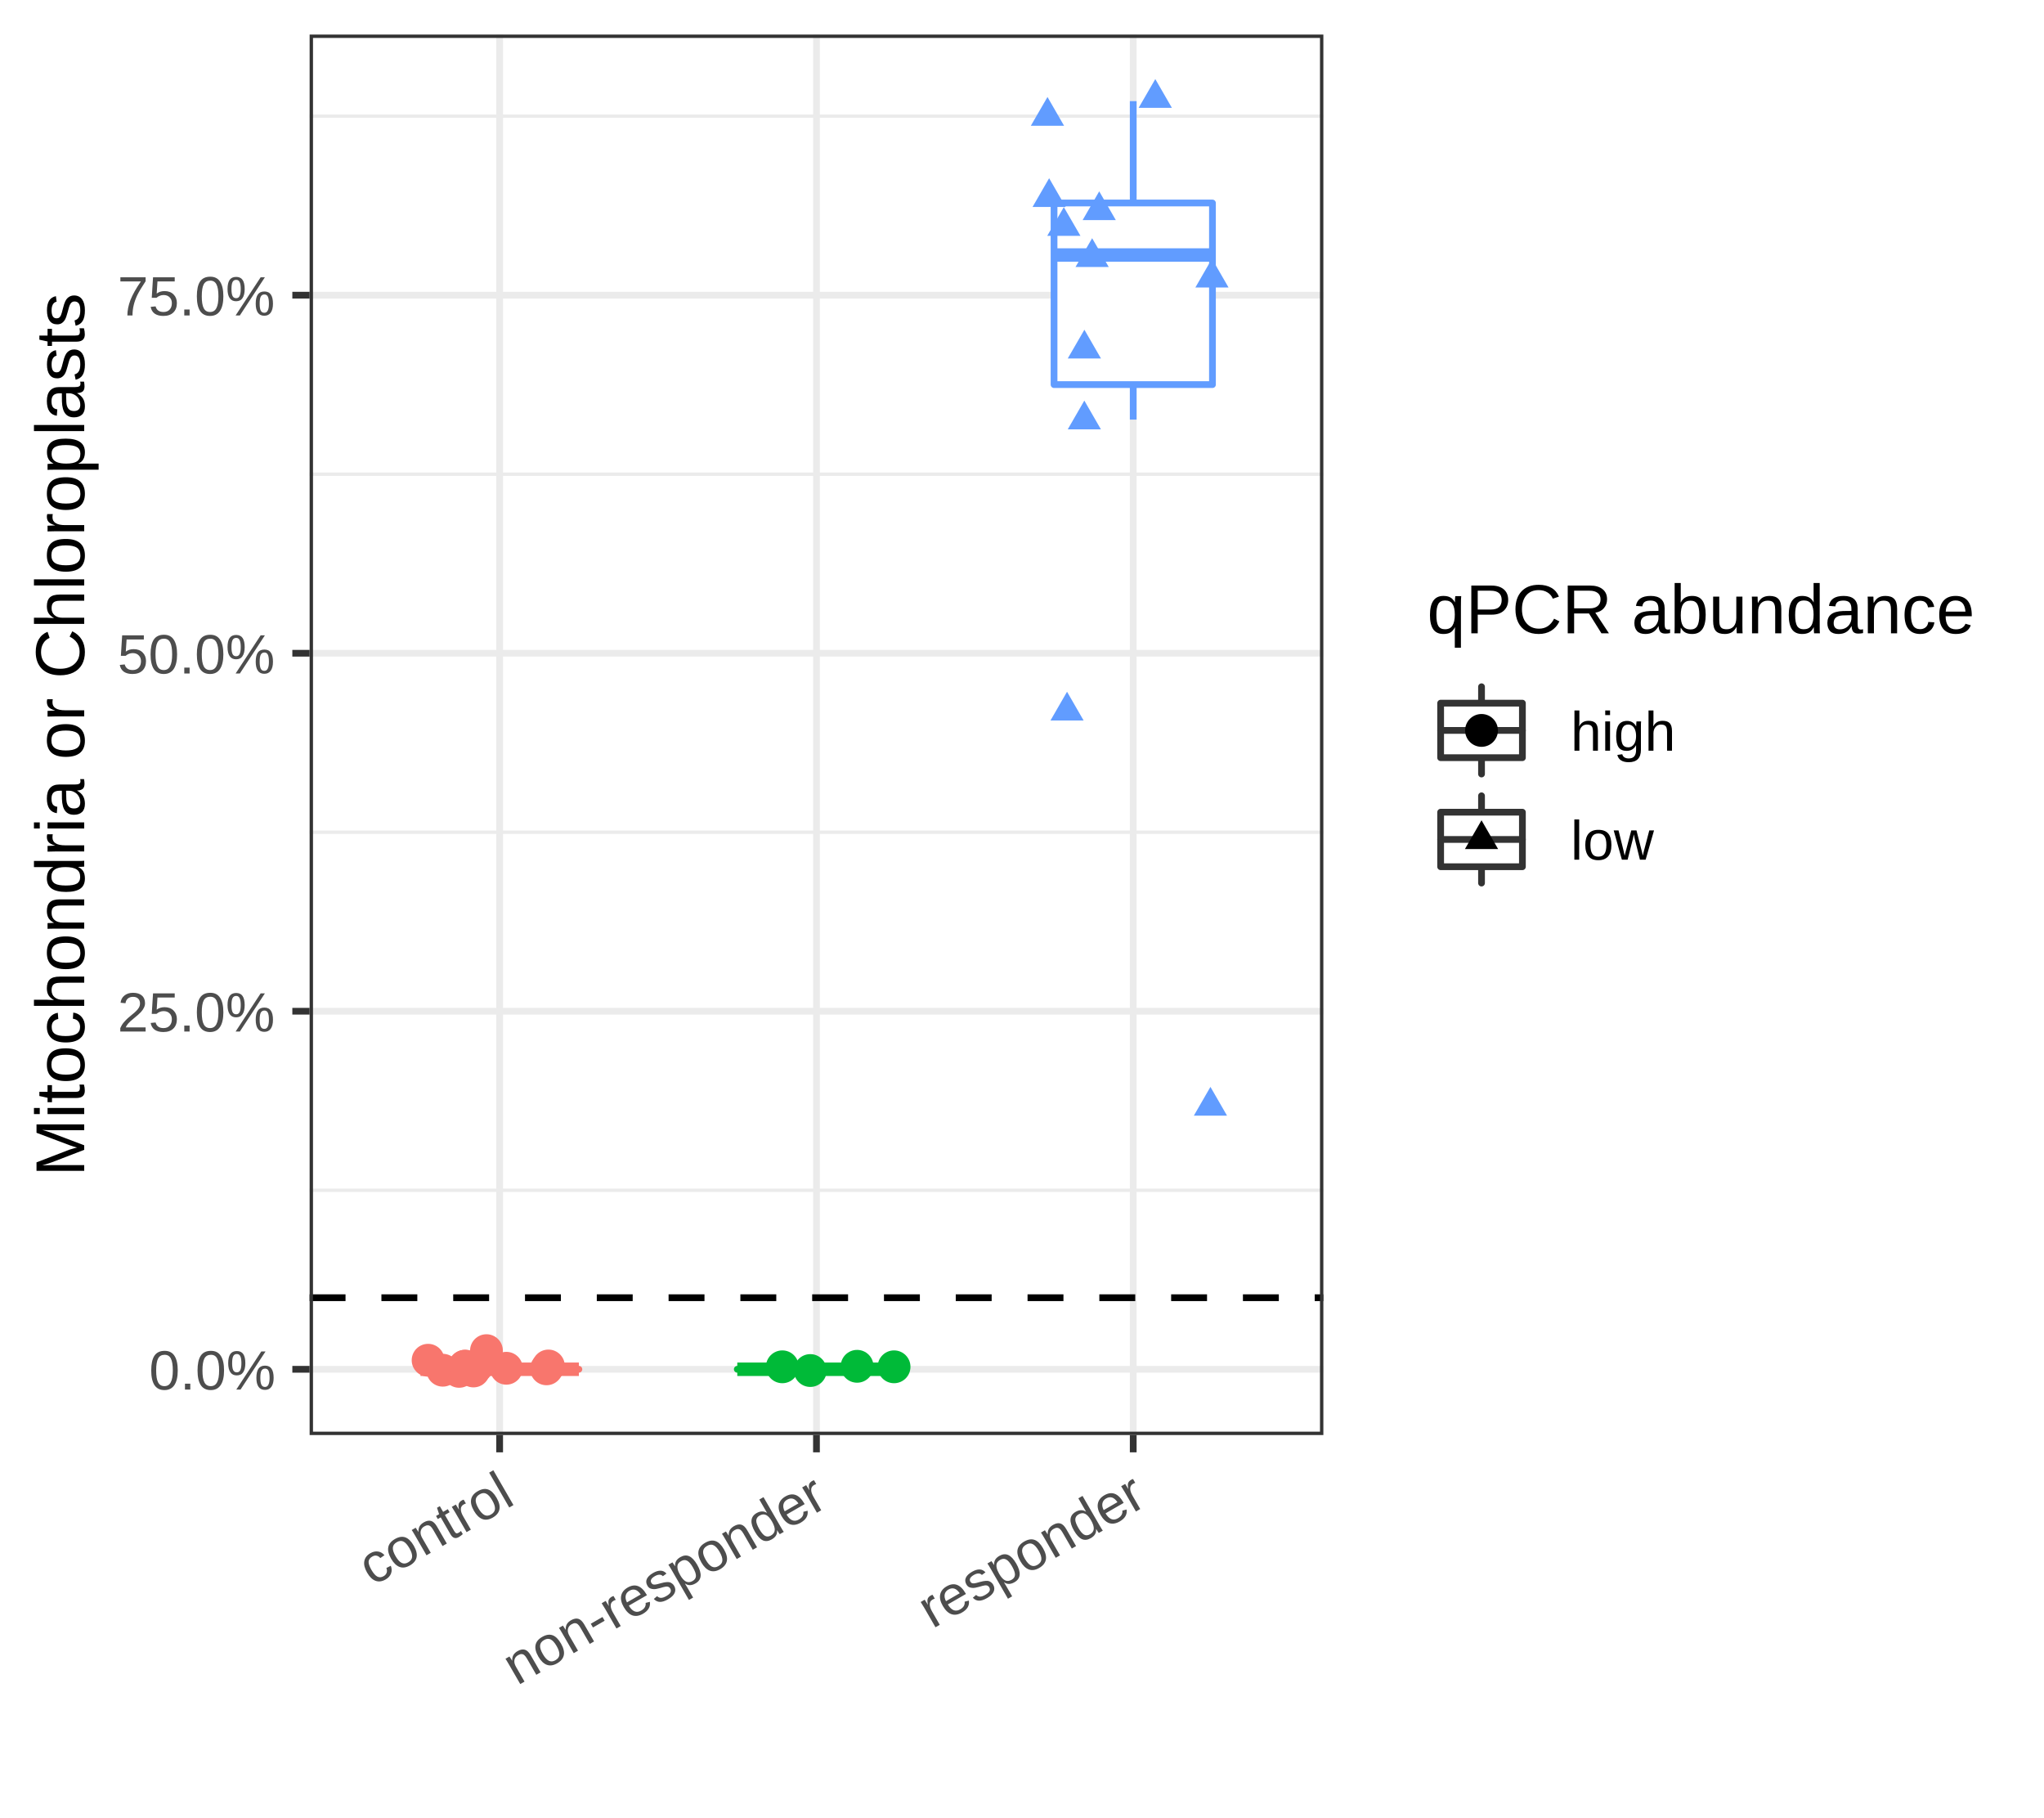
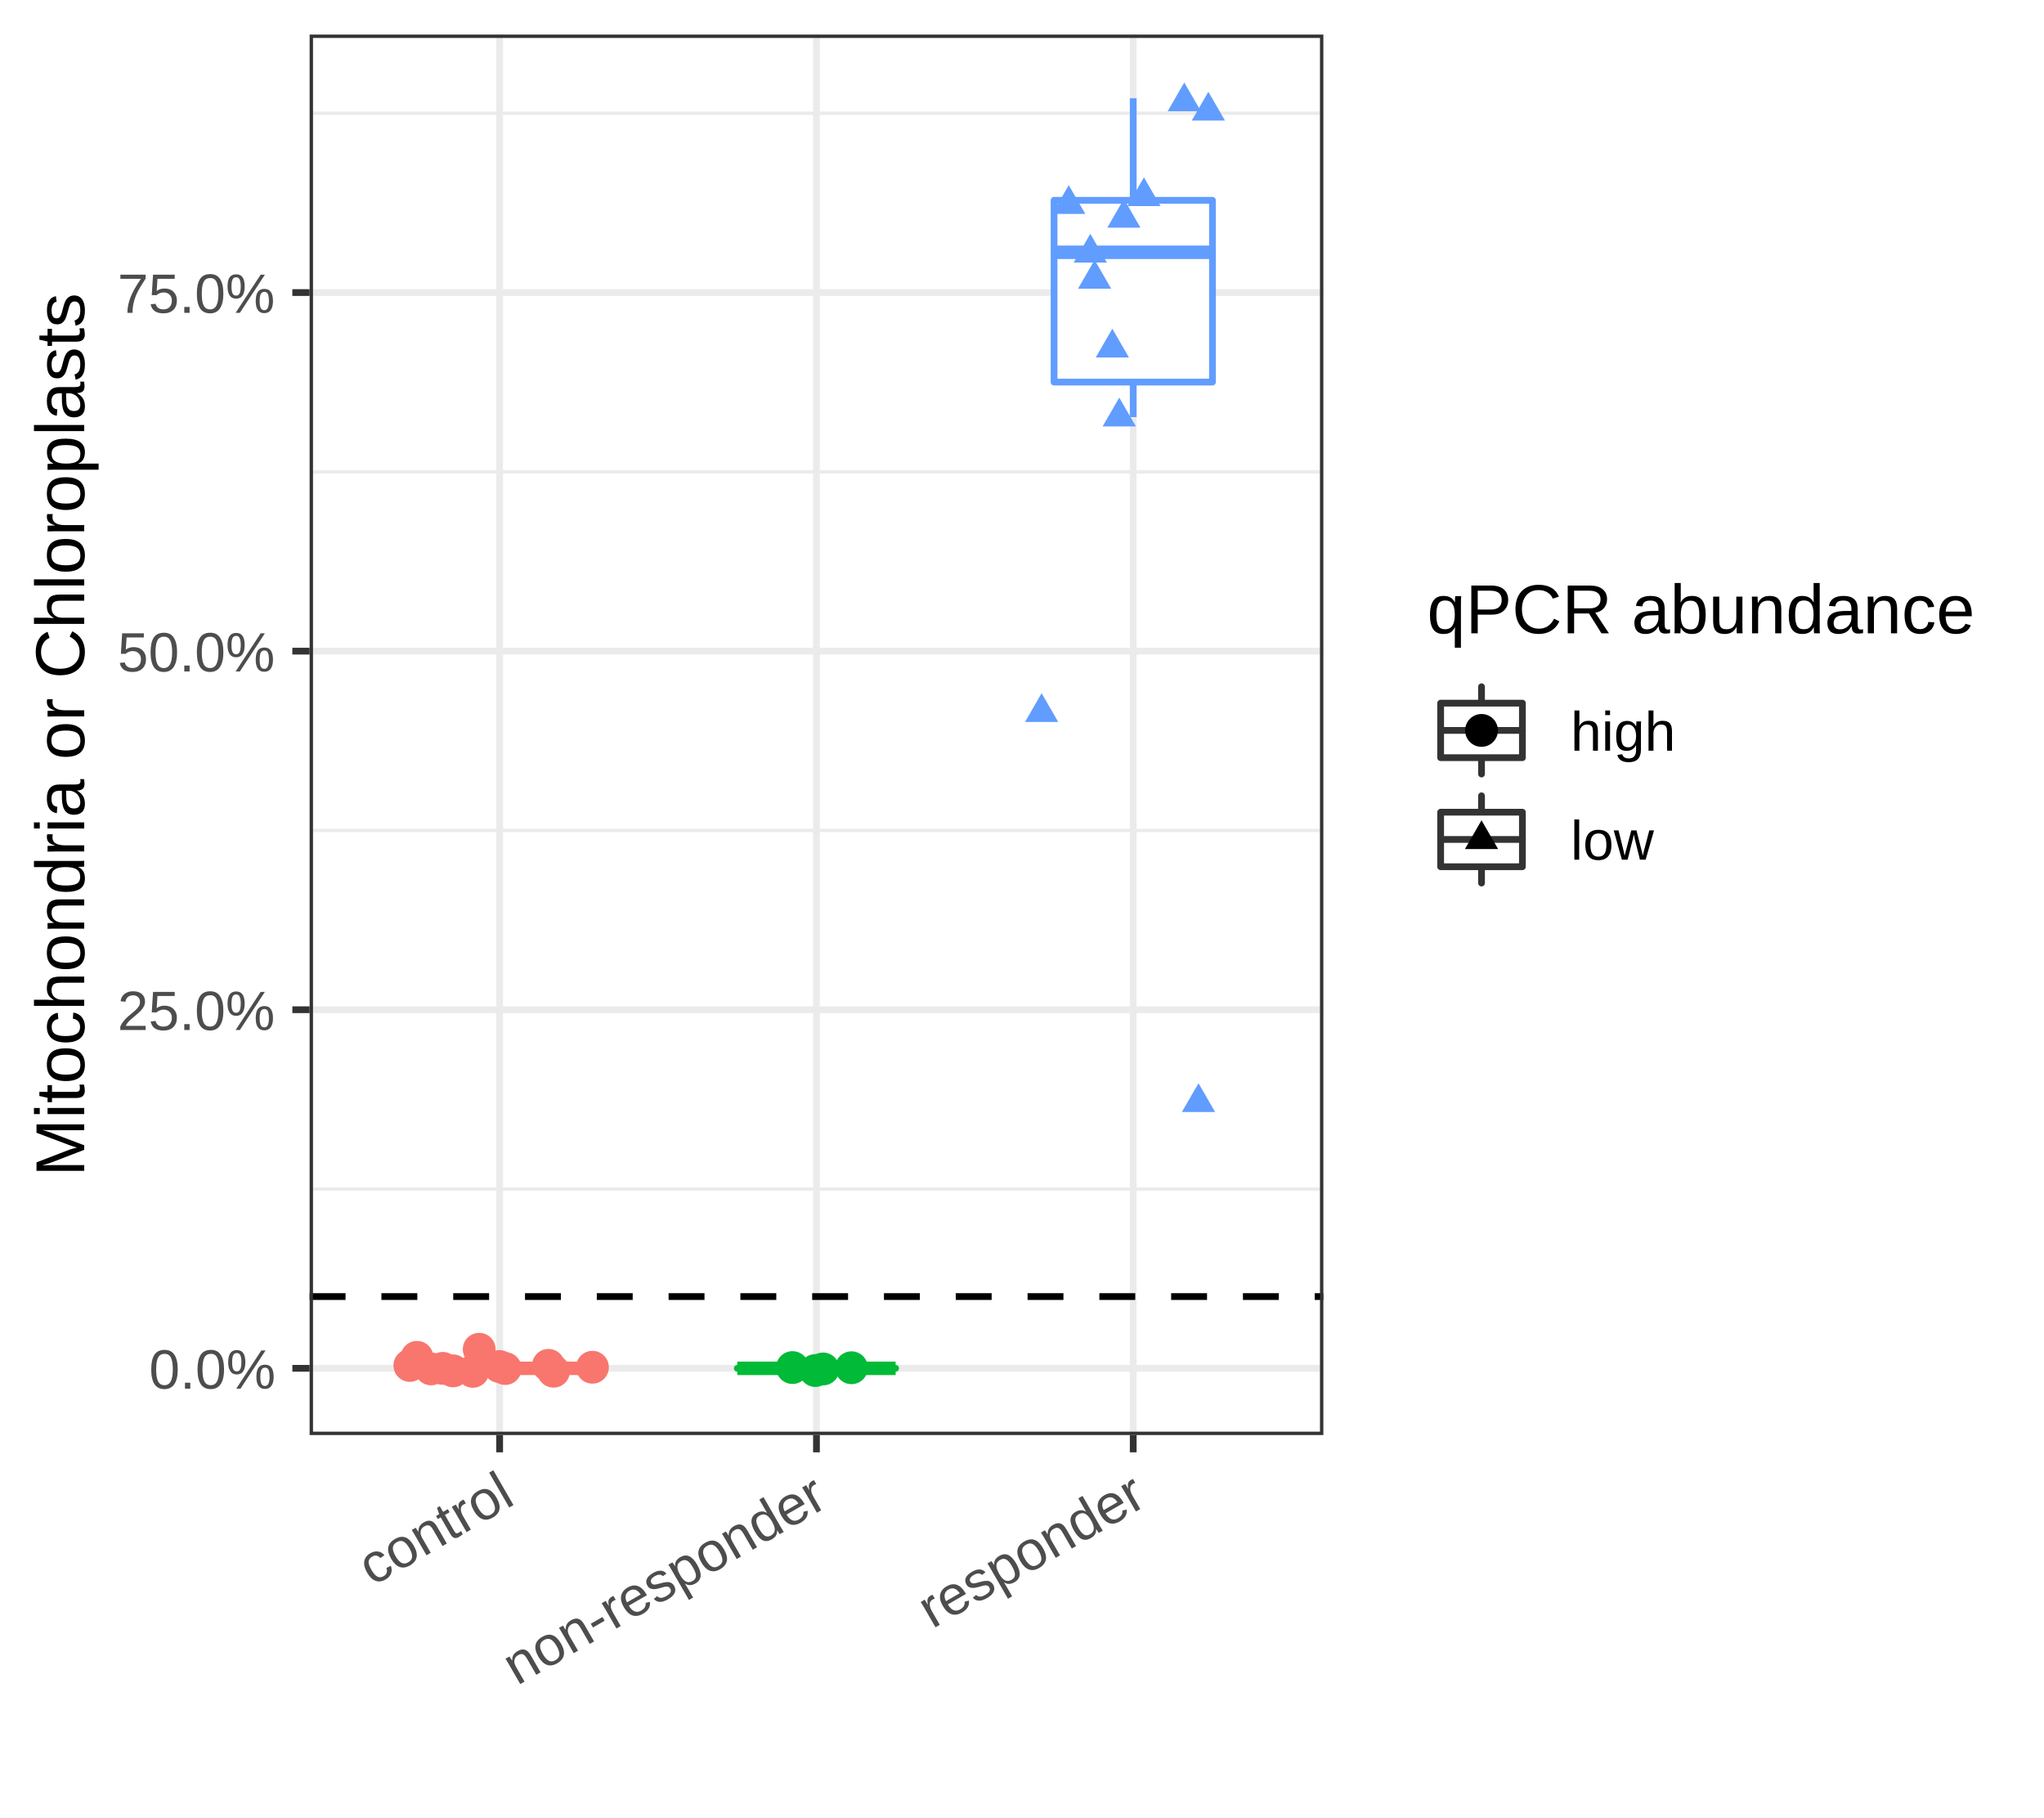
<svg xmlns="http://www.w3.org/2000/svg" viewBox="0 0 324.00 288.00">
  <defs>
    <style type="text/css">
    line, polyline, path, rect, circle {
      fill: none;
      stroke: #000000;
      stroke-linecap: round;
      stroke-linejoin: round;
      stroke-miterlimit: 10.00;
    }
  </style>
  </defs>
  <rect width="100%" height="100%" style="stroke: none; fill: #FFFFFF;" />
  <rect x="0.00" y="0.00" width="324.00" height="288.00" style="stroke-width: 1.07; stroke: #FFFFFF; fill: #FFFFFF;" />
  <defs>
    <clipPath id="cpNDkuMDc2fDIwOS43NjN8MjI3LjQwNnw1LjQ3OTQ1">
      <rect x="49.08" y="5.48" width="160.69" height="221.93" />
    </clipPath>
  </defs>
  <rect x="49.08" y="5.48" width="160.69" height="221.93" style="stroke-width: 1.07; stroke: none; fill: #FFFFFF;" clip-path="url(#cpNDkuMDc2fDIwOS43NjN8MjI3LjQwNnw1LjQ3OTQ1)" />
-   <polyline points="49.08,188.62 209.76,188.62 " style="stroke-width: 0.53; stroke: #EBEBEB; stroke-linecap: butt;" clip-path="url(#cpNDkuMDc2fDIwOS43NjN8MjI3LjQwNnw1LjQ3OTQ1)" />
-   <polyline points="49.08,131.88 209.76,131.88 " style="stroke-width: 0.53; stroke: #EBEBEB; stroke-linecap: butt;" clip-path="url(#cpNDkuMDc2fDIwOS43NjN8MjI3LjQwNnw1LjQ3OTQ1)" />
-   <polyline points="49.08,75.15 209.76,75.15 " style="stroke-width: 0.53; stroke: #EBEBEB; stroke-linecap: butt;" clip-path="url(#cpNDkuMDc2fDIwOS43NjN8MjI3LjQwNnw1LjQ3OTQ1)" />
-   <polyline points="49.08,18.41 209.76,18.41 " style="stroke-width: 0.53; stroke: #EBEBEB; stroke-linecap: butt;" clip-path="url(#cpNDkuMDc2fDIwOS43NjN8MjI3LjQwNnw1LjQ3OTQ1)" />
-   <polyline points="49.08,216.99 209.76,216.99 " style="stroke-width: 1.07; stroke: #EBEBEB; stroke-linecap: butt;" clip-path="url(#cpNDkuMDc2fDIwOS43NjN8MjI3LjQwNnw1LjQ3OTQ1)" />
-   <polyline points="49.08,160.25 209.76,160.25 " style="stroke-width: 1.07; stroke: #EBEBEB; stroke-linecap: butt;" clip-path="url(#cpNDkuMDc2fDIwOS43NjN8MjI3LjQwNnw1LjQ3OTQ1)" />
-   <polyline points="49.08,103.52 209.76,103.52 " style="stroke-width: 1.07; stroke: #EBEBEB; stroke-linecap: butt;" clip-path="url(#cpNDkuMDc2fDIwOS43NjN8MjI3LjQwNnw1LjQ3OTQ1)" />
-   <polyline points="49.08,46.78 209.76,46.78 " style="stroke-width: 1.07; stroke: #EBEBEB; stroke-linecap: butt;" clip-path="url(#cpNDkuMDc2fDIwOS43NjN8MjI3LjQwNnw1LjQ3OTQ1)" />
+   <polyline points="49.08,188.43 209.76,188.43 " style="stroke-width: 0.53; stroke: #EBEBEB; stroke-linecap: butt;" clip-path="url(#cpNDkuMDc2fDIwOS43NjN8MjI3LjQwNnw1LjQ3OTQ1)" />
+   <polyline points="49.08,131.60 209.76,131.60 " style="stroke-width: 0.53; stroke: #EBEBEB; stroke-linecap: butt;" clip-path="url(#cpNDkuMDc2fDIwOS43NjN8MjI3LjQwNnw1LjQ3OTQ1)" />
+   <polyline points="49.08,74.77 209.76,74.77 " style="stroke-width: 0.53; stroke: #EBEBEB; stroke-linecap: butt;" clip-path="url(#cpNDkuMDc2fDIwOS43NjN8MjI3LjQwNnw1LjQ3OTQ1)" />
+   <polyline points="49.08,17.95 209.76,17.95 " style="stroke-width: 0.53; stroke: #EBEBEB; stroke-linecap: butt;" clip-path="url(#cpNDkuMDc2fDIwOS43NjN8MjI3LjQwNnw1LjQ3OTQ1)" />
+   <polyline points="49.08,216.84 209.76,216.84 " style="stroke-width: 1.07; stroke: #EBEBEB; stroke-linecap: butt;" clip-path="url(#cpNDkuMDc2fDIwOS43NjN8MjI3LjQwNnw1LjQ3OTQ1)" />
+   <polyline points="49.08,160.01 209.76,160.01 " style="stroke-width: 1.07; stroke: #EBEBEB; stroke-linecap: butt;" clip-path="url(#cpNDkuMDc2fDIwOS43NjN8MjI3LjQwNnw1LjQ3OTQ1)" />
+   <polyline points="49.08,103.19 209.76,103.19 " style="stroke-width: 1.07; stroke: #EBEBEB; stroke-linecap: butt;" clip-path="url(#cpNDkuMDc2fDIwOS43NjN8MjI3LjQwNnw1LjQ3OTQ1)" />
+   <polyline points="49.08,46.36 209.76,46.36 " style="stroke-width: 1.07; stroke: #EBEBEB; stroke-linecap: butt;" clip-path="url(#cpNDkuMDc2fDIwOS43NjN8MjI3LjQwNnw1LjQ3OTQ1)" />
  <polyline points="79.20,227.41 79.20,5.48 " style="stroke-width: 1.07; stroke: #EBEBEB; stroke-linecap: butt;" clip-path="url(#cpNDkuMDc2fDIwOS43NjN8MjI3LjQwNnw1LjQ3OTQ1)" />
  <polyline points="129.42,227.41 129.42,5.48 " style="stroke-width: 1.07; stroke: #EBEBEB; stroke-linecap: butt;" clip-path="url(#cpNDkuMDc2fDIwOS43NjN8MjI3LjQwNnw1LjQ3OTQ1)" />
  <polyline points="179.63,227.41 179.63,5.48 " style="stroke-width: 1.07; stroke: #EBEBEB; stroke-linecap: butt;" clip-path="url(#cpNDkuMDc2fDIwOS43NjN8MjI3LjQwNnw1LjQ3OTQ1)" />
-   <circle cx="79.20" cy="215.61" r="1.95pt" style="stroke-width: 0.71; stroke: none;" clip-path="url(#cpNDkuMDc2fDIwOS43NjN8MjI3LjQwNnw1LjQ3OTQ1)" />
-   <circle cx="79.20" cy="214.24" r="1.95pt" style="stroke-width: 0.71; stroke: none;" clip-path="url(#cpNDkuMDc2fDIwOS43NjN8MjI3LjQwNnw1LjQ3OTQ1)" />
-   <line x1="79.20" y1="216.99" x2="79.20" y2="216.99" style="stroke-width: 1.07; stroke: #F8766D; stroke-linecap: butt;" clip-path="url(#cpNDkuMDc2fDIwOS43NjN8MjI3LjQwNnw1LjQ3OTQ1)" />
-   <line x1="79.20" y1="216.99" x2="79.20" y2="216.99" style="stroke-width: 1.07; stroke: #F8766D; stroke-linecap: butt;" clip-path="url(#cpNDkuMDc2fDIwOS43NjN8MjI3LjQwNnw1LjQ3OTQ1)" />
-   <polyline points="66.65,216.99 66.65,216.99 91.76,216.99 91.76,216.99 66.65,216.99 " style="stroke-width: 1.07; stroke: #F8766D; fill: #FFFFFF;" clip-path="url(#cpNDkuMDc2fDIwOS43NjN8MjI3LjQwNnw1LjQ3OTQ1)" />
-   <line x1="66.65" y1="216.99" x2="91.76" y2="216.99" style="stroke-width: 2.13; stroke: #F8766D; stroke-linecap: butt;" clip-path="url(#cpNDkuMDc2fDIwOS43NjN8MjI3LjQwNnw1LjQ3OTQ1)" />
-   <line x1="129.42" y1="216.99" x2="129.42" y2="216.99" style="stroke-width: 1.07; stroke: #00BA38; stroke-linecap: butt;" clip-path="url(#cpNDkuMDc2fDIwOS43NjN8MjI3LjQwNnw1LjQ3OTQ1)" />
-   <line x1="129.42" y1="216.99" x2="129.42" y2="216.99" style="stroke-width: 1.07; stroke: #00BA38; stroke-linecap: butt;" clip-path="url(#cpNDkuMDc2fDIwOS43NjN8MjI3LjQwNnw1LjQ3OTQ1)" />
-   <polyline points="116.87,216.99 116.87,216.99 141.97,216.99 141.97,216.99 116.87,216.99 " style="stroke-width: 1.07; stroke: #00BA38; fill: #FFFFFF;" clip-path="url(#cpNDkuMDc2fDIwOS43NjN8MjI3LjQwNnw1LjQ3OTQ1)" />
-   <line x1="116.87" y1="216.99" x2="141.97" y2="216.99" style="stroke-width: 2.13; stroke: #00BA38; stroke-linecap: butt;" clip-path="url(#cpNDkuMDc2fDIwOS43NjN8MjI3LjQwNnw1LjQ3OTQ1)" />
-   <circle cx="179.63" cy="174.80" r="1.95pt" style="stroke-width: 0.71; stroke: none;" clip-path="url(#cpNDkuMDc2fDIwOS43NjN8MjI3LjQwNnw1LjQ3OTQ1)" />
-   <circle cx="179.63" cy="113.03" r="1.95pt" style="stroke-width: 0.71; stroke: none;" clip-path="url(#cpNDkuMDc2fDIwOS43NjN8MjI3LjQwNnw1LjQ3OTQ1)" />
-   <line x1="179.63" y1="32.17" x2="179.63" y2="16.03" style="stroke-width: 1.07; stroke: #619CFF; stroke-linecap: butt;" clip-path="url(#cpNDkuMDc2fDIwOS43NjN8MjI3LjQwNnw1LjQ3OTQ1)" />
-   <line x1="179.63" y1="60.95" x2="179.63" y2="66.49" style="stroke-width: 1.07; stroke: #619CFF; stroke-linecap: butt;" clip-path="url(#cpNDkuMDc2fDIwOS43NjN8MjI3LjQwNnw1LjQ3OTQ1)" />
-   <polyline points="167.08,32.17 167.08,60.95 192.19,60.95 192.19,32.17 167.08,32.17 " style="stroke-width: 1.07; stroke: #619CFF; fill: #FFFFFF;" clip-path="url(#cpNDkuMDc2fDIwOS43NjN8MjI3LjQwNnw1LjQ3OTQ1)" />
-   <line x1="167.08" y1="40.41" x2="192.19" y2="40.41" style="stroke-width: 2.13; stroke: #619CFF; stroke-linecap: butt;" clip-path="url(#cpNDkuMDc2fDIwOS43NjN8MjI3LjQwNnw1LjQ3OTQ1)" />
-   <polyline points="174.24,30.32 176.87,34.88 171.61,34.88 " style="stroke-width: 0.71; stroke: none; fill: #619CFF;" clip-path="url(#cpNDkuMDc2fDIwOS43NjN8MjI3LjQwNnw1LjQ3OTQ1)" />
-   <circle cx="128.44" cy="217.19" r="1.95pt" style="stroke-width: 0.71; stroke: none; fill: #00BA38;" clip-path="url(#cpNDkuMDc2fDIwOS43NjN8MjI3LjQwNnw1LjQ3OTQ1)" />
-   <circle cx="141.72" cy="216.60" r="1.95pt" style="stroke-width: 0.71; stroke: none; fill: #00BA38;" clip-path="url(#cpNDkuMDc2fDIwOS43NjN8MjI3LjQwNnw1LjQ3OTQ1)" />
-   <polyline points="191.87,172.24 194.50,176.80 189.24,176.80 " style="stroke-width: 0.71; stroke: none; fill: #619CFF;" clip-path="url(#cpNDkuMDc2fDIwOS43NjN8MjI3LjQwNnw1LjQ3OTQ1)" />
-   <polyline points="166.30,28.24 168.93,32.80 163.67,32.80 " style="stroke-width: 0.71; stroke: none; fill: #619CFF;" clip-path="url(#cpNDkuMDc2fDIwOS43NjN8MjI3LjQwNnw1LjQ3OTQ1)" />
-   <polyline points="183.13,12.53 185.76,17.09 180.49,17.09 " style="stroke-width: 0.71; stroke: none; fill: #619CFF;" clip-path="url(#cpNDkuMDc2fDIwOS43NjN8MjI3LjQwNnw1LjQ3OTQ1)" />
-   <circle cx="74.49" cy="217.01" r="1.95pt" style="stroke-width: 0.71; stroke: none; fill: #F8766D;" clip-path="url(#cpNDkuMDc2fDIwOS43NjN8MjI3LjQwNnw1LjQ3OTQ1)" />
-   <circle cx="75.05" cy="217.26" r="1.95pt" style="stroke-width: 0.71; stroke: none; fill: #F8766D;" clip-path="url(#cpNDkuMDc2fDIwOS43NjN8MjI3LjQwNnw1LjQ3OTQ1)" />
-   <polyline points="171.88,63.48 174.51,68.04 169.25,68.04 " style="stroke-width: 0.71; stroke: none; fill: #619CFF;" clip-path="url(#cpNDkuMDc2fDIwOS43NjN8MjI3LjQwNnw1LjQ3OTQ1)" />
-   <circle cx="75.62" cy="216.52" r="1.95pt" style="stroke-width: 0.71; stroke: none; fill: #F8766D;" clip-path="url(#cpNDkuMDc2fDIwOS43NjN8MjI3LjQwNnw1LjQ3OTQ1)" />
-   <circle cx="67.86" cy="215.56" r="1.95pt" style="stroke-width: 0.71; stroke: none; fill: #F8766D;" clip-path="url(#cpNDkuMDc2fDIwOS43NjN8MjI3LjQwNnw1LjQ3OTQ1)" />
-   <circle cx="73.65" cy="216.52" r="1.95pt" style="stroke-width: 0.71; stroke: none; fill: #F8766D;" clip-path="url(#cpNDkuMDc2fDIwOS43NjN8MjI3LjQwNnw1LjQ3OTQ1)" />
-   <circle cx="80.26" cy="216.83" r="1.95pt" style="stroke-width: 0.71; stroke: none; fill: #F8766D;" clip-path="url(#cpNDkuMDc2fDIwOS43NjN8MjI3LjQwNnw1LjQ3OTQ1)" />
-   <polyline points="169.14,109.62 171.77,114.18 166.51,114.18 " style="stroke-width: 0.71; stroke: none; fill: #619CFF;" clip-path="url(#cpNDkuMDc2fDIwOS43NjN8MjI3LjQwNnw1LjQ3OTQ1)" />
-   <polyline points="166.04,15.37 168.67,19.93 163.40,19.93 " style="stroke-width: 0.71; stroke: none; fill: #619CFF;" clip-path="url(#cpNDkuMDc2fDIwOS43NjN8MjI3LjQwNnw1LjQ3OTQ1)" />
-   <polyline points="168.63,32.82 171.27,37.38 166.00,37.38 " style="stroke-width: 0.71; stroke: none; fill: #619CFF;" clip-path="url(#cpNDkuMDc2fDIwOS43NjN8MjI3LjQwNnw1LjQ3OTQ1)" />
-   <polyline points="192.11,41.00 194.74,45.56 189.48,45.56 " style="stroke-width: 0.71; stroke: none; fill: #619CFF;" clip-path="url(#cpNDkuMDc2fDIwOS43NjN8MjI3LjQwNnw1LjQ3OTQ1)" />
-   <circle cx="124.01" cy="216.60" r="1.95pt" style="stroke-width: 0.71; stroke: none; fill: #00BA38;" clip-path="url(#cpNDkuMDc2fDIwOS43NjN8MjI3LjQwNnw1LjQ3OTQ1)" />
-   <circle cx="135.86" cy="216.52" r="1.95pt" style="stroke-width: 0.71; stroke: none; fill: #00BA38;" clip-path="url(#cpNDkuMDc2fDIwOS43NjN8MjI3LjQwNnw1LjQ3OTQ1)" />
-   <polyline points="171.89,52.25 174.52,56.81 169.25,56.81 " style="stroke-width: 0.71; stroke: none; fill: #619CFF;" clip-path="url(#cpNDkuMDc2fDIwOS43NjN8MjI3LjQwNnw1LjQ3OTQ1)" />
-   <circle cx="70.19" cy="217.14" r="1.95pt" style="stroke-width: 0.71; stroke: none; fill: #F8766D;" clip-path="url(#cpNDkuMDc2fDIwOS43NjN8MjI3LjQwNnw1LjQ3OTQ1)" />
-   <circle cx="77.11" cy="214.04" r="1.95pt" style="stroke-width: 0.71; stroke: none; fill: #F8766D;" clip-path="url(#cpNDkuMDc2fDIwOS43NjN8MjI3LjQwNnw1LjQ3OTQ1)" />
-   <circle cx="72.78" cy="217.32" r="1.95pt" style="stroke-width: 0.71; stroke: none; fill: #F8766D;" clip-path="url(#cpNDkuMDc2fDIwOS43NjN8MjI3LjQwNnw1LjQ3OTQ1)" />
-   <circle cx="86.63" cy="216.92" r="1.95pt" style="stroke-width: 0.71; stroke: none; fill: #F8766D;" clip-path="url(#cpNDkuMDc2fDIwOS43NjN8MjI3LjQwNnw1LjQ3OTQ1)" />
-   <circle cx="73.76" cy="216.49" r="1.95pt" style="stroke-width: 0.71; stroke: none; fill: #F8766D;" clip-path="url(#cpNDkuMDc2fDIwOS43NjN8MjI3LjQwNnw1LjQ3OTQ1)" />
-   <circle cx="86.93" cy="216.47" r="1.95pt" style="stroke-width: 0.71; stroke: none; fill: #F8766D;" clip-path="url(#cpNDkuMDc2fDIwOS43NjN8MjI3LjQwNnw1LjQ3OTQ1)" />
-   <polyline points="173.12,37.75 175.75,42.31 170.48,42.31 " style="stroke-width: 0.71; stroke: none; fill: #619CFF;" clip-path="url(#cpNDkuMDc2fDIwOS43NjN8MjI3LjQwNnw1LjQ3OTQ1)" />
-   <line x1="49.08" y1="205.65" x2="209.76" y2="205.65" style="stroke-width: 1.07; stroke-dasharray: 5.69,5.69; stroke-linecap: butt;" clip-path="url(#cpNDkuMDc2fDIwOS43NjN8MjI3LjQwNnw1LjQ3OTQ1)" />
+   <circle cx="79.20" cy="215.45" r="1.95pt" style="stroke-width: 0.71; stroke: none;" clip-path="url(#cpNDkuMDc2fDIwOS43NjN8MjI3LjQwNnw1LjQ3OTQ1)" />
+   <circle cx="79.20" cy="214.08" r="1.95pt" style="stroke-width: 0.71; stroke: none;" clip-path="url(#cpNDkuMDc2fDIwOS43NjN8MjI3LjQwNnw1LjQ3OTQ1)" />
+   <line x1="79.20" y1="216.84" x2="79.20" y2="216.84" style="stroke-width: 1.07; stroke: #F8766D; stroke-linecap: butt;" clip-path="url(#cpNDkuMDc2fDIwOS43NjN8MjI3LjQwNnw1LjQ3OTQ1)" />
+   <line x1="79.20" y1="216.84" x2="79.20" y2="216.84" style="stroke-width: 1.07; stroke: #F8766D; stroke-linecap: butt;" clip-path="url(#cpNDkuMDc2fDIwOS43NjN8MjI3LjQwNnw1LjQ3OTQ1)" />
+   <polyline points="66.65,216.84 66.65,216.84 91.76,216.84 91.76,216.84 66.65,216.84 " style="stroke-width: 1.07; stroke: #F8766D; fill: #FFFFFF;" clip-path="url(#cpNDkuMDc2fDIwOS43NjN8MjI3LjQwNnw1LjQ3OTQ1)" />
+   <line x1="66.65" y1="216.84" x2="91.76" y2="216.84" style="stroke-width: 2.13; stroke: #F8766D; stroke-linecap: butt;" clip-path="url(#cpNDkuMDc2fDIwOS43NjN8MjI3LjQwNnw1LjQ3OTQ1)" />
+   <line x1="129.42" y1="216.84" x2="129.42" y2="216.84" style="stroke-width: 1.07; stroke: #00BA38; stroke-linecap: butt;" clip-path="url(#cpNDkuMDc2fDIwOS43NjN8MjI3LjQwNnw1LjQ3OTQ1)" />
+   <line x1="129.42" y1="216.84" x2="129.42" y2="216.84" style="stroke-width: 1.07; stroke: #00BA38; stroke-linecap: butt;" clip-path="url(#cpNDkuMDc2fDIwOS43NjN8MjI3LjQwNnw1LjQ3OTQ1)" />
+   <polyline points="116.87,216.84 116.87,216.84 141.97,216.84 141.97,216.84 116.87,216.84 " style="stroke-width: 1.07; stroke: #00BA38; fill: #FFFFFF;" clip-path="url(#cpNDkuMDc2fDIwOS43NjN8MjI3LjQwNnw1LjQ3OTQ1)" />
+   <line x1="116.87" y1="216.84" x2="141.97" y2="216.84" style="stroke-width: 2.13; stroke: #00BA38; stroke-linecap: butt;" clip-path="url(#cpNDkuMDc2fDIwOS43NjN8MjI3LjQwNnw1LjQ3OTQ1)" />
+   <circle cx="179.63" cy="174.58" r="1.95pt" style="stroke-width: 0.71; stroke: none;" clip-path="url(#cpNDkuMDc2fDIwOS43NjN8MjI3LjQwNnw1LjQ3OTQ1)" />
+   <circle cx="179.63" cy="112.71" r="1.95pt" style="stroke-width: 0.71; stroke: none;" clip-path="url(#cpNDkuMDc2fDIwOS43NjN8MjI3LjQwNnw1LjQ3OTQ1)" />
+   <line x1="179.63" y1="31.74" x2="179.63" y2="15.57" style="stroke-width: 1.07; stroke: #619CFF; stroke-linecap: butt;" clip-path="url(#cpNDkuMDc2fDIwOS43NjN8MjI3LjQwNnw1LjQ3OTQ1)" />
+   <line x1="179.63" y1="60.55" x2="179.63" y2="66.10" style="stroke-width: 1.07; stroke: #619CFF; stroke-linecap: butt;" clip-path="url(#cpNDkuMDc2fDIwOS43NjN8MjI3LjQwNnw1LjQ3OTQ1)" />
+   <polyline points="167.08,31.74 167.08,60.55 192.19,60.55 192.19,31.74 167.08,31.74 " style="stroke-width: 1.07; stroke: #619CFF; fill: #FFFFFF;" clip-path="url(#cpNDkuMDc2fDIwOS43NjN8MjI3LjQwNnw1LjQ3OTQ1)" />
+   <line x1="167.08" y1="39.98" x2="192.19" y2="39.98" style="stroke-width: 2.13; stroke: #619CFF; stroke-linecap: butt;" clip-path="url(#cpNDkuMDc2fDIwOS43NjN8MjI3LjQwNnw1LjQ3OTQ1)" />
+   <polyline points="169.41,29.34 172.04,33.90 166.77,33.90 " style="stroke-width: 0.71; stroke: none; fill: #619CFF;" clip-path="url(#cpNDkuMDc2fDIwOS43NjN8MjI3LjQwNnw1LjQ3OTQ1)" />
+   <circle cx="129.25" cy="217.19" r="1.95pt" style="stroke-width: 0.71; stroke: none; fill: #00BA38;" clip-path="url(#cpNDkuMDc2fDIwOS43NjN8MjI3LjQwNnw1LjQ3OTQ1)" />
+   <circle cx="125.62" cy="216.72" r="1.95pt" style="stroke-width: 0.71; stroke: none; fill: #00BA38;" clip-path="url(#cpNDkuMDc2fDIwOS43NjN8MjI3LjQwNnw1LjQ3OTQ1)" />
+   <polyline points="189.98,171.66 192.61,176.22 187.34,176.22 " style="stroke-width: 0.71; stroke: none; fill: #619CFF;" clip-path="url(#cpNDkuMDc2fDIwOS43NjN8MjI3LjQwNnw1LjQ3OTQ1)" />
+   <polyline points="181.33,28.10 183.96,32.66 178.70,32.66 " style="stroke-width: 0.71; stroke: none; fill: #619CFF;" clip-path="url(#cpNDkuMDc2fDIwOS43NjN8MjI3LjQwNnw1LjQ3OTQ1)" />
+   <polyline points="187.72,13.07 190.36,17.63 185.09,17.63 " style="stroke-width: 0.71; stroke: none; fill: #619CFF;" clip-path="url(#cpNDkuMDc2fDIwOS43NjN8MjI3LjQwNnw1LjQ3OTQ1)" />
+   <circle cx="70.19" cy="216.85" r="1.95pt" style="stroke-width: 0.71; stroke: none; fill: #F8766D;" clip-path="url(#cpNDkuMDc2fDIwOS43NjN8MjI3LjQwNnw1LjQ3OTQ1)" />
+   <circle cx="64.97" cy="216.38" r="1.95pt" style="stroke-width: 0.71; stroke: none; fill: #F8766D;" clip-path="url(#cpNDkuMDc2fDIwOS43NjN8MjI3LjQwNnw1LjQ3OTQ1)" />
+   <polyline points="177.42,63.01 180.05,67.57 174.78,67.57 " style="stroke-width: 0.71; stroke: none; fill: #619CFF;" clip-path="url(#cpNDkuMDc2fDIwOS43NjN8MjI3LjQwNnw1LjQ3OTQ1)" />
+   <circle cx="79.16" cy="216.55" r="1.95pt" style="stroke-width: 0.71; stroke: none; fill: #F8766D;" clip-path="url(#cpNDkuMDc2fDIwOS43NjN8MjI3LjQwNnw1LjQ3OTQ1)" />
+   <circle cx="66.10" cy="215.10" r="1.95pt" style="stroke-width: 0.71; stroke: none; fill: #F8766D;" clip-path="url(#cpNDkuMDc2fDIwOS43NjN8MjI3LjQwNnw1LjQ3OTQ1)" />
+   <circle cx="71.81" cy="217.24" r="1.95pt" style="stroke-width: 0.71; stroke: none; fill: #F8766D;" clip-path="url(#cpNDkuMDc2fDIwOS43NjN8MjI3LjQwNnw1LjQ3OTQ1)" />
+   <circle cx="86.94" cy="216.37" r="1.95pt" style="stroke-width: 0.71; stroke: none; fill: #F8766D;" clip-path="url(#cpNDkuMDc2fDIwOS43NjN8MjI3LjQwNnw1LjQ3OTQ1)" />
+   <polyline points="165.11,109.85 167.74,114.41 162.48,114.41 " style="stroke-width: 0.71; stroke: none; fill: #619CFF;" clip-path="url(#cpNDkuMDc2fDIwOS43NjN8MjI3LjQwNnw1LjQ3OTQ1)" />
+   <polyline points="191.54,14.54 194.17,19.10 188.91,19.10 " style="stroke-width: 0.71; stroke: none; fill: #619CFF;" clip-path="url(#cpNDkuMDc2fDIwOS43NjN8MjI3LjQwNnw1LjQ3OTQ1)" />
+   <polyline points="178.15,31.52 180.78,36.08 175.52,36.08 " style="stroke-width: 0.71; stroke: none; fill: #619CFF;" clip-path="url(#cpNDkuMDc2fDIwOS43NjN8MjI3LjQwNnw1LjQ3OTQ1)" />
+   <polyline points="173.51,41.19 176.14,45.75 170.88,45.75 " style="stroke-width: 0.71; stroke: none; fill: #619CFF;" clip-path="url(#cpNDkuMDc2fDIwOS43NjN8MjI3LjQwNnw1LjQ3OTQ1)" />
+   <circle cx="134.97" cy="216.75" r="1.95pt" style="stroke-width: 0.71; stroke: none; fill: #00BA38;" clip-path="url(#cpNDkuMDc2fDIwOS43NjN8MjI3LjQwNnw1LjQ3OTQ1)" />
+   <circle cx="130.47" cy="216.94" r="1.95pt" style="stroke-width: 0.71; stroke: none; fill: #00BA38;" clip-path="url(#cpNDkuMDc2fDIwOS43NjN8MjI3LjQwNnw1LjQ3OTQ1)" />
+   <polyline points="176.32,52.09 178.95,56.65 173.69,56.65 " style="stroke-width: 0.71; stroke: none; fill: #619CFF;" clip-path="url(#cpNDkuMDc2fDIwOS43NjN8MjI3LjQwNnw1LjQ3OTQ1)" />
+   <circle cx="74.95" cy="217.32" r="1.95pt" style="stroke-width: 0.71; stroke: none; fill: #F8766D;" clip-path="url(#cpNDkuMDc2fDIwOS43NjN8MjI3LjQwNnw1LjQ3OTQ1)" />
+   <circle cx="75.96" cy="213.82" r="1.95pt" style="stroke-width: 0.71; stroke: none; fill: #F8766D;" clip-path="url(#cpNDkuMDc2fDIwOS43NjN8MjI3LjQwNnw1LjQ3OTQ1)" />
+   <circle cx="87.74" cy="217.30" r="1.95pt" style="stroke-width: 0.71; stroke: none; fill: #F8766D;" clip-path="url(#cpNDkuMDc2fDIwOS43NjN8MjI3LjQwNnw1LjQ3OTQ1)" />
+   <circle cx="93.91" cy="216.67" r="1.95pt" style="stroke-width: 0.71; stroke: none; fill: #F8766D;" clip-path="url(#cpNDkuMDc2fDIwOS43NjN8MjI3LjQwNnw1LjQ3OTQ1)" />
+   <circle cx="80.08" cy="216.87" r="1.95pt" style="stroke-width: 0.71; stroke: none; fill: #F8766D;" clip-path="url(#cpNDkuMDc2fDIwOS43NjN8MjI3LjQwNnw1LjQ3OTQ1)" />
+   <circle cx="68.34" cy="216.93" r="1.95pt" style="stroke-width: 0.71; stroke: none; fill: #F8766D;" clip-path="url(#cpNDkuMDc2fDIwOS43NjN8MjI3LjQwNnw1LjQ3OTQ1)" />
+   <polyline points="172.83,37.05 175.46,41.61 170.19,41.61 " style="stroke-width: 0.71; stroke: none; fill: #619CFF;" clip-path="url(#cpNDkuMDc2fDIwOS43NjN8MjI3LjQwNnw1LjQ3OTQ1)" />
+   <line x1="49.08" y1="205.47" x2="209.76" y2="205.47" style="stroke-width: 1.07; stroke-dasharray: 5.69,5.69; stroke-linecap: butt;" clip-path="url(#cpNDkuMDc2fDIwOS43NjN8MjI3LjQwNnw1LjQ3OTQ1)" />
  <rect x="49.08" y="5.48" width="160.69" height="221.93" style="stroke-width: 1.07; stroke: #333333;" clip-path="url(#cpNDkuMDc2fDIwOS43NjN8MjI3LjQwNnw1LjQ3OTQ1)" />
  <defs>
    <clipPath id="cpMHwzMjR8Mjg4fDA=">
      <rect x="0.00" y="0.00" width="324.00" height="288.00" />
    </clipPath>
  </defs>
  <g clip-path="url(#cpMHwzMjR8Mjg4fDA=)">
-     <text x="23.63" y="220.21" style="font-size: 8.80px; fill: #4D4D4D; font-family: Arial;" textLength="20.51px" lengthAdjust="spacingAndGlyphs">0.0%</text>
+     <text x="23.63" y="220.06" style="font-size: 8.80px; fill: #4D4D4D; font-family: Arial;" textLength="20.51px" lengthAdjust="spacingAndGlyphs">0.0%</text>
  </g>
  <g clip-path="url(#cpMHwzMjR8Mjg4fDA=)">
-     <text x="18.63" y="163.47" style="font-size: 8.80px; fill: #4D4D4D; font-family: Arial;" textLength="25.52px" lengthAdjust="spacingAndGlyphs">25.0%</text>
+     <text x="18.63" y="163.23" style="font-size: 8.80px; fill: #4D4D4D; font-family: Arial;" textLength="25.52px" lengthAdjust="spacingAndGlyphs">25.0%</text>
  </g>
  <g clip-path="url(#cpMHwzMjR8Mjg4fDA=)">
-     <text x="18.63" y="106.73" style="font-size: 8.80px; fill: #4D4D4D; font-family: Arial;" textLength="25.52px" lengthAdjust="spacingAndGlyphs">50.0%</text>
+     <text x="18.63" y="106.41" style="font-size: 8.80px; fill: #4D4D4D; font-family: Arial;" textLength="25.52px" lengthAdjust="spacingAndGlyphs">50.0%</text>
  </g>
  <g clip-path="url(#cpMHwzMjR8Mjg4fDA=)">
-     <text x="18.63" y="49.99" style="font-size: 8.80px; fill: #4D4D4D; font-family: Arial;" textLength="25.52px" lengthAdjust="spacingAndGlyphs">75.0%</text>
+     <text x="18.63" y="49.58" style="font-size: 8.80px; fill: #4D4D4D; font-family: Arial;" textLength="25.52px" lengthAdjust="spacingAndGlyphs">75.0%</text>
  </g>
-   <polyline points="46.34,216.99 49.08,216.99 " style="stroke-width: 1.07; stroke: #333333; stroke-linecap: butt;" clip-path="url(#cpMHwzMjR8Mjg4fDA=)" />
-   <polyline points="46.34,160.25 49.08,160.25 " style="stroke-width: 1.07; stroke: #333333; stroke-linecap: butt;" clip-path="url(#cpMHwzMjR8Mjg4fDA=)" />
-   <polyline points="46.34,103.52 49.08,103.52 " style="stroke-width: 1.07; stroke: #333333; stroke-linecap: butt;" clip-path="url(#cpMHwzMjR8Mjg4fDA=)" />
-   <polyline points="46.34,46.78 49.08,46.78 " style="stroke-width: 1.07; stroke: #333333; stroke-linecap: butt;" clip-path="url(#cpMHwzMjR8Mjg4fDA=)" />
+   <polyline points="46.34,216.84 49.08,216.84 " style="stroke-width: 1.07; stroke: #333333; stroke-linecap: butt;" clip-path="url(#cpMHwzMjR8Mjg4fDA=)" />
+   <polyline points="46.34,160.01 49.08,160.01 " style="stroke-width: 1.07; stroke: #333333; stroke-linecap: butt;" clip-path="url(#cpMHwzMjR8Mjg4fDA=)" />
+   <polyline points="46.34,103.19 49.08,103.19 " style="stroke-width: 1.07; stroke: #333333; stroke-linecap: butt;" clip-path="url(#cpMHwzMjR8Mjg4fDA=)" />
+   <polyline points="46.34,46.36 49.08,46.36 " style="stroke-width: 1.07; stroke: #333333; stroke-linecap: butt;" clip-path="url(#cpMHwzMjR8Mjg4fDA=)" />
  <polyline points="79.20,230.15 79.20,227.41 " style="stroke-width: 1.07; stroke: #333333; stroke-linecap: butt;" clip-path="url(#cpMHwzMjR8Mjg4fDA=)" />
  <polyline points="129.42,230.15 129.42,227.41 " style="stroke-width: 1.07; stroke: #333333; stroke-linecap: butt;" clip-path="url(#cpMHwzMjR8Mjg4fDA=)" />
  <polyline points="179.63,230.15 179.63,227.41 " style="stroke-width: 1.07; stroke: #333333; stroke-linecap: butt;" clip-path="url(#cpMHwzMjR8Mjg4fDA=)" />
  <g clip-path="url(#cpMHwzMjR8Mjg4fDA=)">
    <text transform="translate(59.03,251.42) rotate(-30)" style="font-size: 8.80px; fill: #4D4D4D; font-family: Arial;" textLength="27.01px" lengthAdjust="spacingAndGlyphs">control</text>
  </g>
  <g clip-path="url(#cpMHwzMjR8Mjg4fDA=)">
    <text transform="translate(81.94,267.18) rotate(-30)" style="font-size: 8.80px; fill: #4D4D4D; font-family: Arial;" textLength="58.54px" lengthAdjust="spacingAndGlyphs">non-responder</text>
  </g>
  <g clip-path="url(#cpMHwzMjR8Mjg4fDA=)">
    <text transform="translate(147.76,258.18) rotate(-30)" style="font-size: 8.80px; fill: #4D4D4D; font-family: Arial;" textLength="40.53px" lengthAdjust="spacingAndGlyphs">responder</text>
  </g>
  <g clip-path="url(#cpMHwzMjR8Mjg4fDA=)">
    <text transform="translate(13.35,186.45) rotate(-90)" style="font-size: 11.00px; font-family: Arial;" textLength="140.01px" lengthAdjust="spacingAndGlyphs">Mitochondria or Chloroplasts</text>
  </g>
  <rect x="220.72" y="85.74" width="97.80" height="61.40" style="stroke-width: 1.07; stroke: none; fill: #FFFFFF;" clip-path="url(#cpMHwzMjR8Mjg4fDA=)" />
  <g clip-path="url(#cpMHwzMjR8Mjg4fDA=)">
    <text x="226.20" y="100.36" style="font-size: 11.00px; font-family: Arial;" textLength="86.84px" lengthAdjust="spacingAndGlyphs">qPCR abundance</text>
  </g>
  <rect x="226.20" y="107.11" width="17.28" height="17.28" style="stroke-width: 1.07; stroke: none; fill: #FFFFFF;" clip-path="url(#cpMHwzMjR8Mjg4fDA=)" />
  <polyline points="234.84,122.66 234.84,120.07 " style="stroke-width: 1.07; stroke: #333333;" clip-path="url(#cpMHwzMjR8Mjg4fDA=)" />
  <polyline points="234.84,111.43 234.84,108.83 " style="stroke-width: 1.07; stroke: #333333;" clip-path="url(#cpMHwzMjR8Mjg4fDA=)" />
  <rect x="228.36" y="111.43" width="12.96" height="8.64" style="stroke-width: 1.07; stroke: #333333; fill: #FFFFFF;" clip-path="url(#cpMHwzMjR8Mjg4fDA=)" />
  <polyline points="228.36,115.75 241.32,115.75 " style="stroke-width: 1.07; stroke: #333333;" clip-path="url(#cpMHwzMjR8Mjg4fDA=)" />
  <circle cx="234.84" cy="115.75" r="1.95pt" style="stroke-width: 0.71; stroke: none; fill: #000000;" clip-path="url(#cpMHwzMjR8Mjg4fDA=)" />
  <rect x="226.20" y="124.39" width="17.28" height="17.28" style="stroke-width: 1.07; stroke: none; fill: #FFFFFF;" clip-path="url(#cpMHwzMjR8Mjg4fDA=)" />
  <polyline points="234.84,139.94 234.84,137.35 " style="stroke-width: 1.07; stroke: #333333;" clip-path="url(#cpMHwzMjR8Mjg4fDA=)" />
  <polyline points="234.84,128.71 234.84,126.11 " style="stroke-width: 1.07; stroke: #333333;" clip-path="url(#cpMHwzMjR8Mjg4fDA=)" />
  <rect x="228.36" y="128.71" width="12.96" height="8.64" style="stroke-width: 1.07; stroke: #333333; fill: #FFFFFF;" clip-path="url(#cpMHwzMjR8Mjg4fDA=)" />
  <polyline points="228.36,133.03 241.32,133.03 " style="stroke-width: 1.07; stroke: #333333;" clip-path="url(#cpMHwzMjR8Mjg4fDA=)" />
  <polyline points="234.84,129.99 237.47,134.55 232.21,134.55 " style="stroke-width: 0.71; stroke: none; fill: #000000;" clip-path="url(#cpMHwzMjR8Mjg4fDA=)" />
  <g clip-path="url(#cpMHwzMjR8Mjg4fDA=)">
    <text x="248.96" y="118.96" style="font-size: 8.80px; font-family: Arial;" textLength="17.02px" lengthAdjust="spacingAndGlyphs">high</text>
  </g>
  <g clip-path="url(#cpMHwzMjR8Mjg4fDA=)">
    <text x="248.96" y="136.24" style="font-size: 8.80px; font-family: Arial;" textLength="13.50px" lengthAdjust="spacingAndGlyphs">low</text>
  </g>
</svg>
